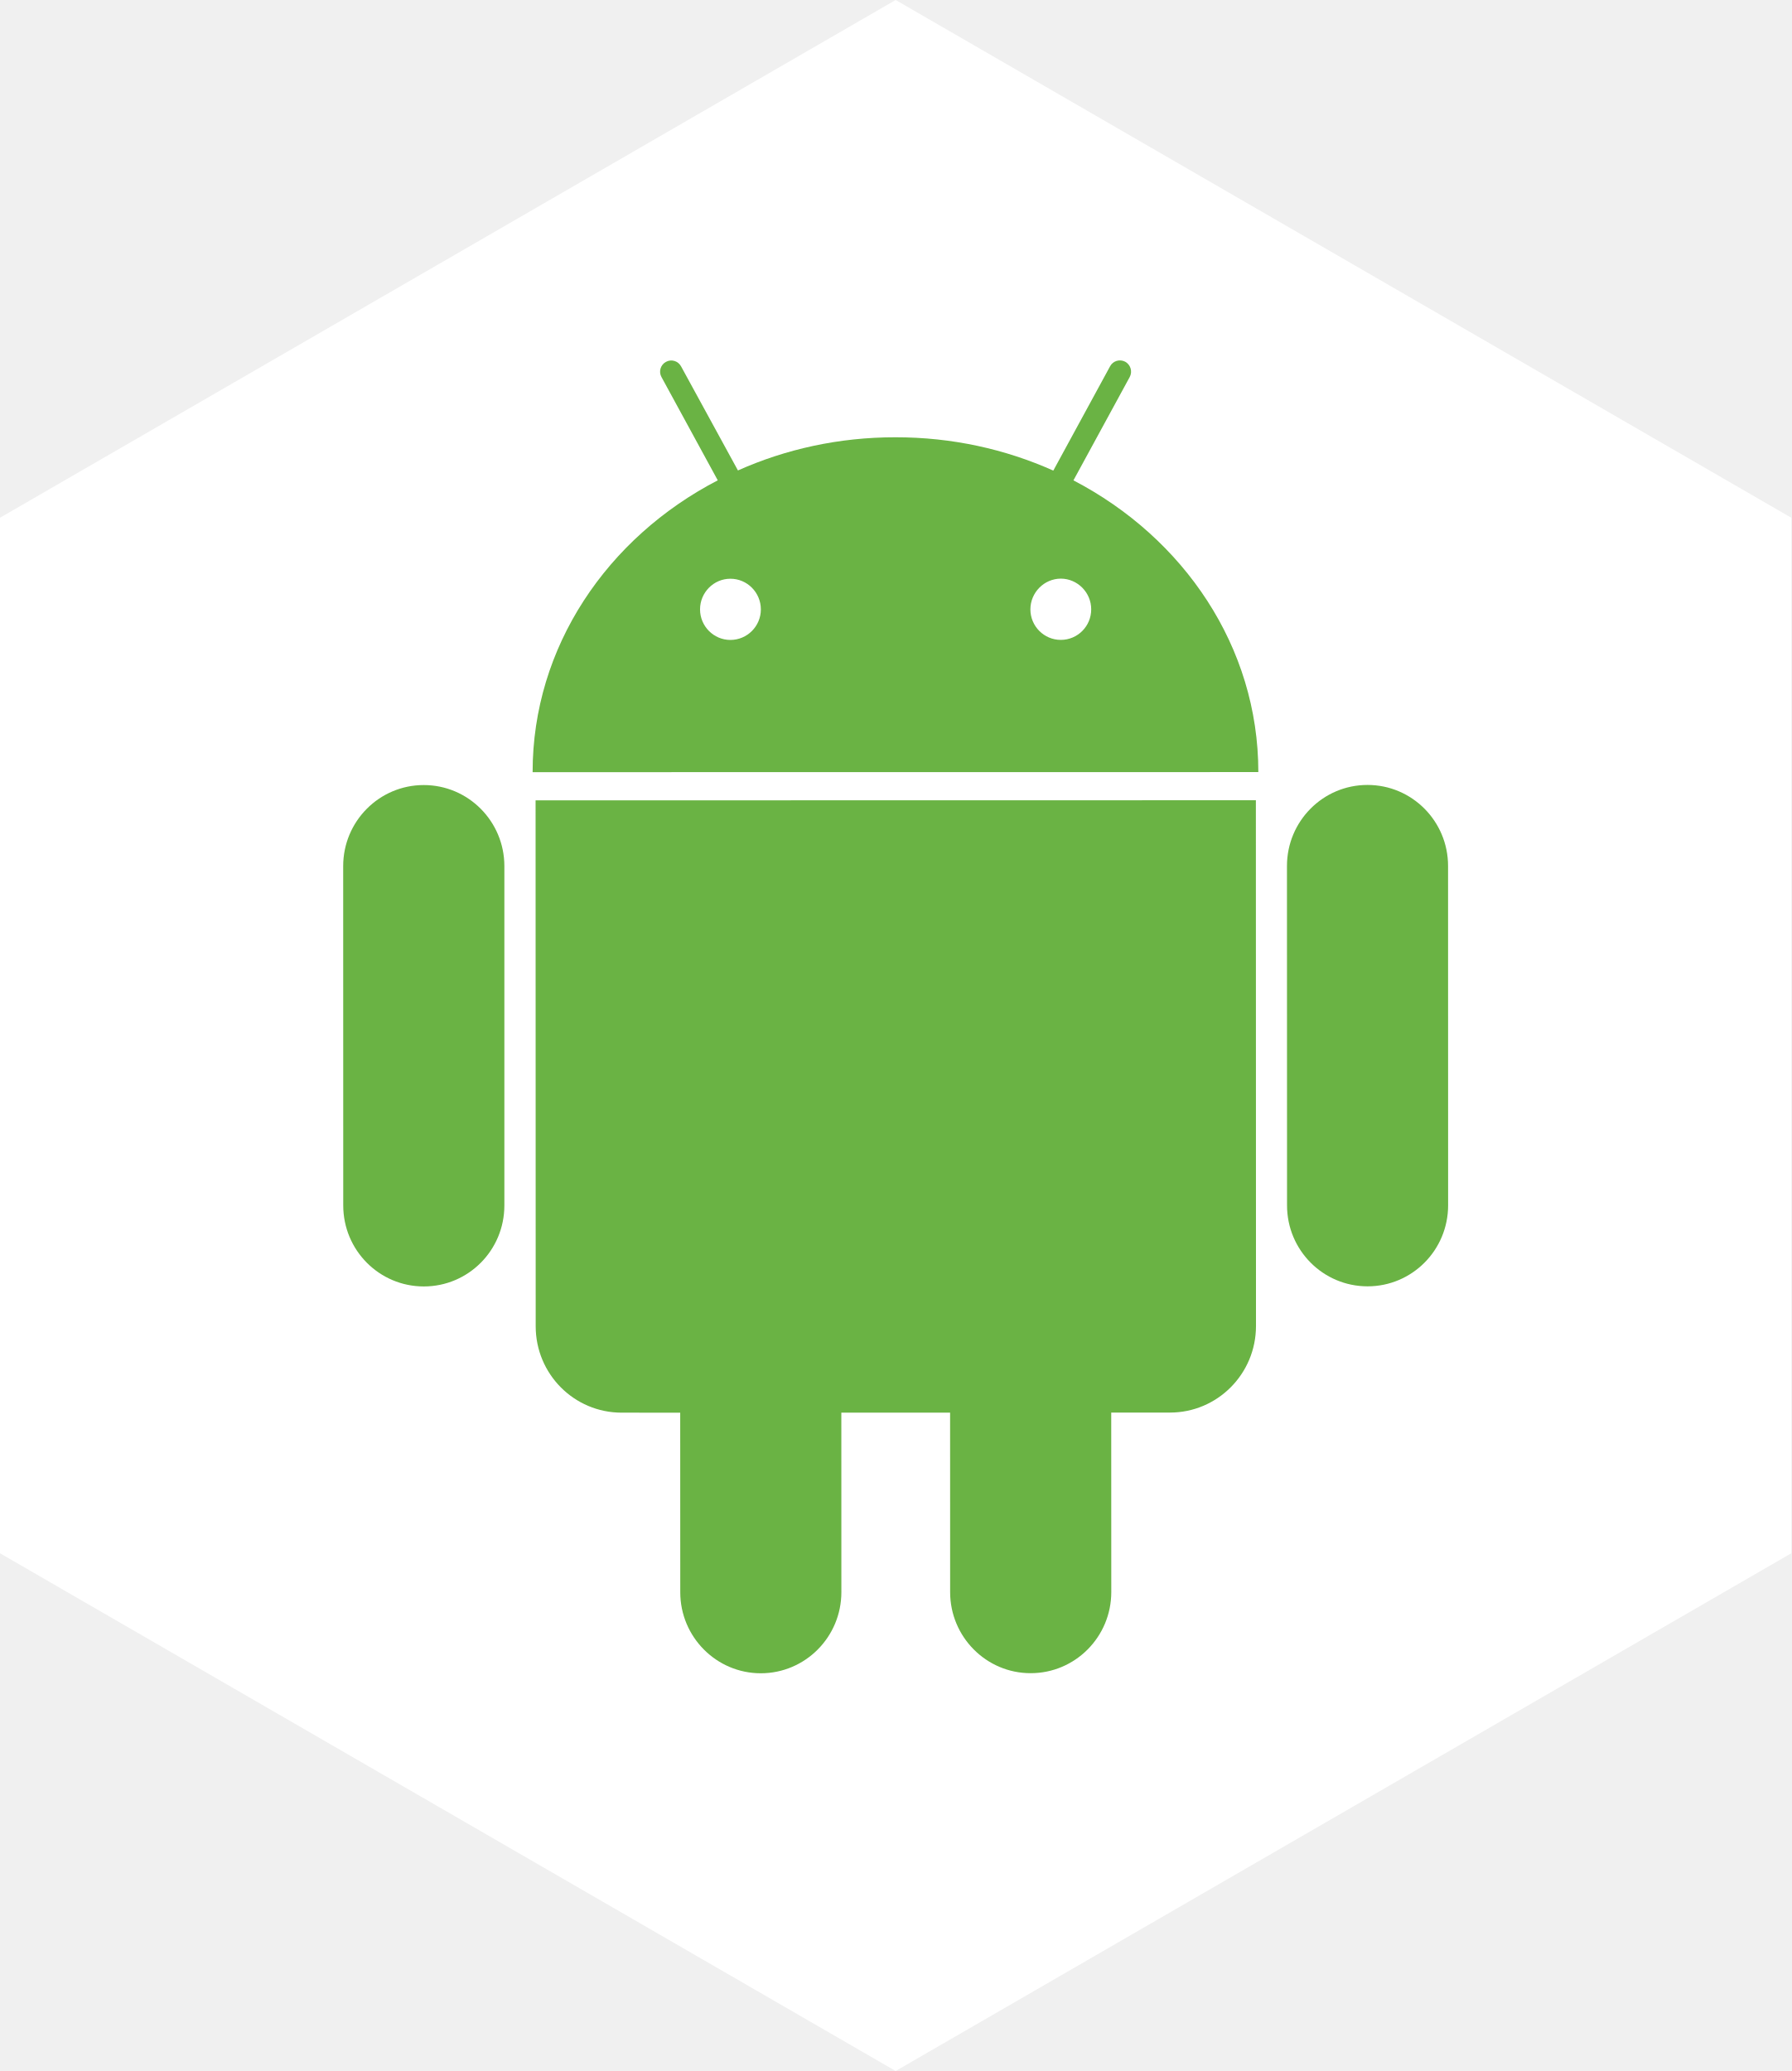
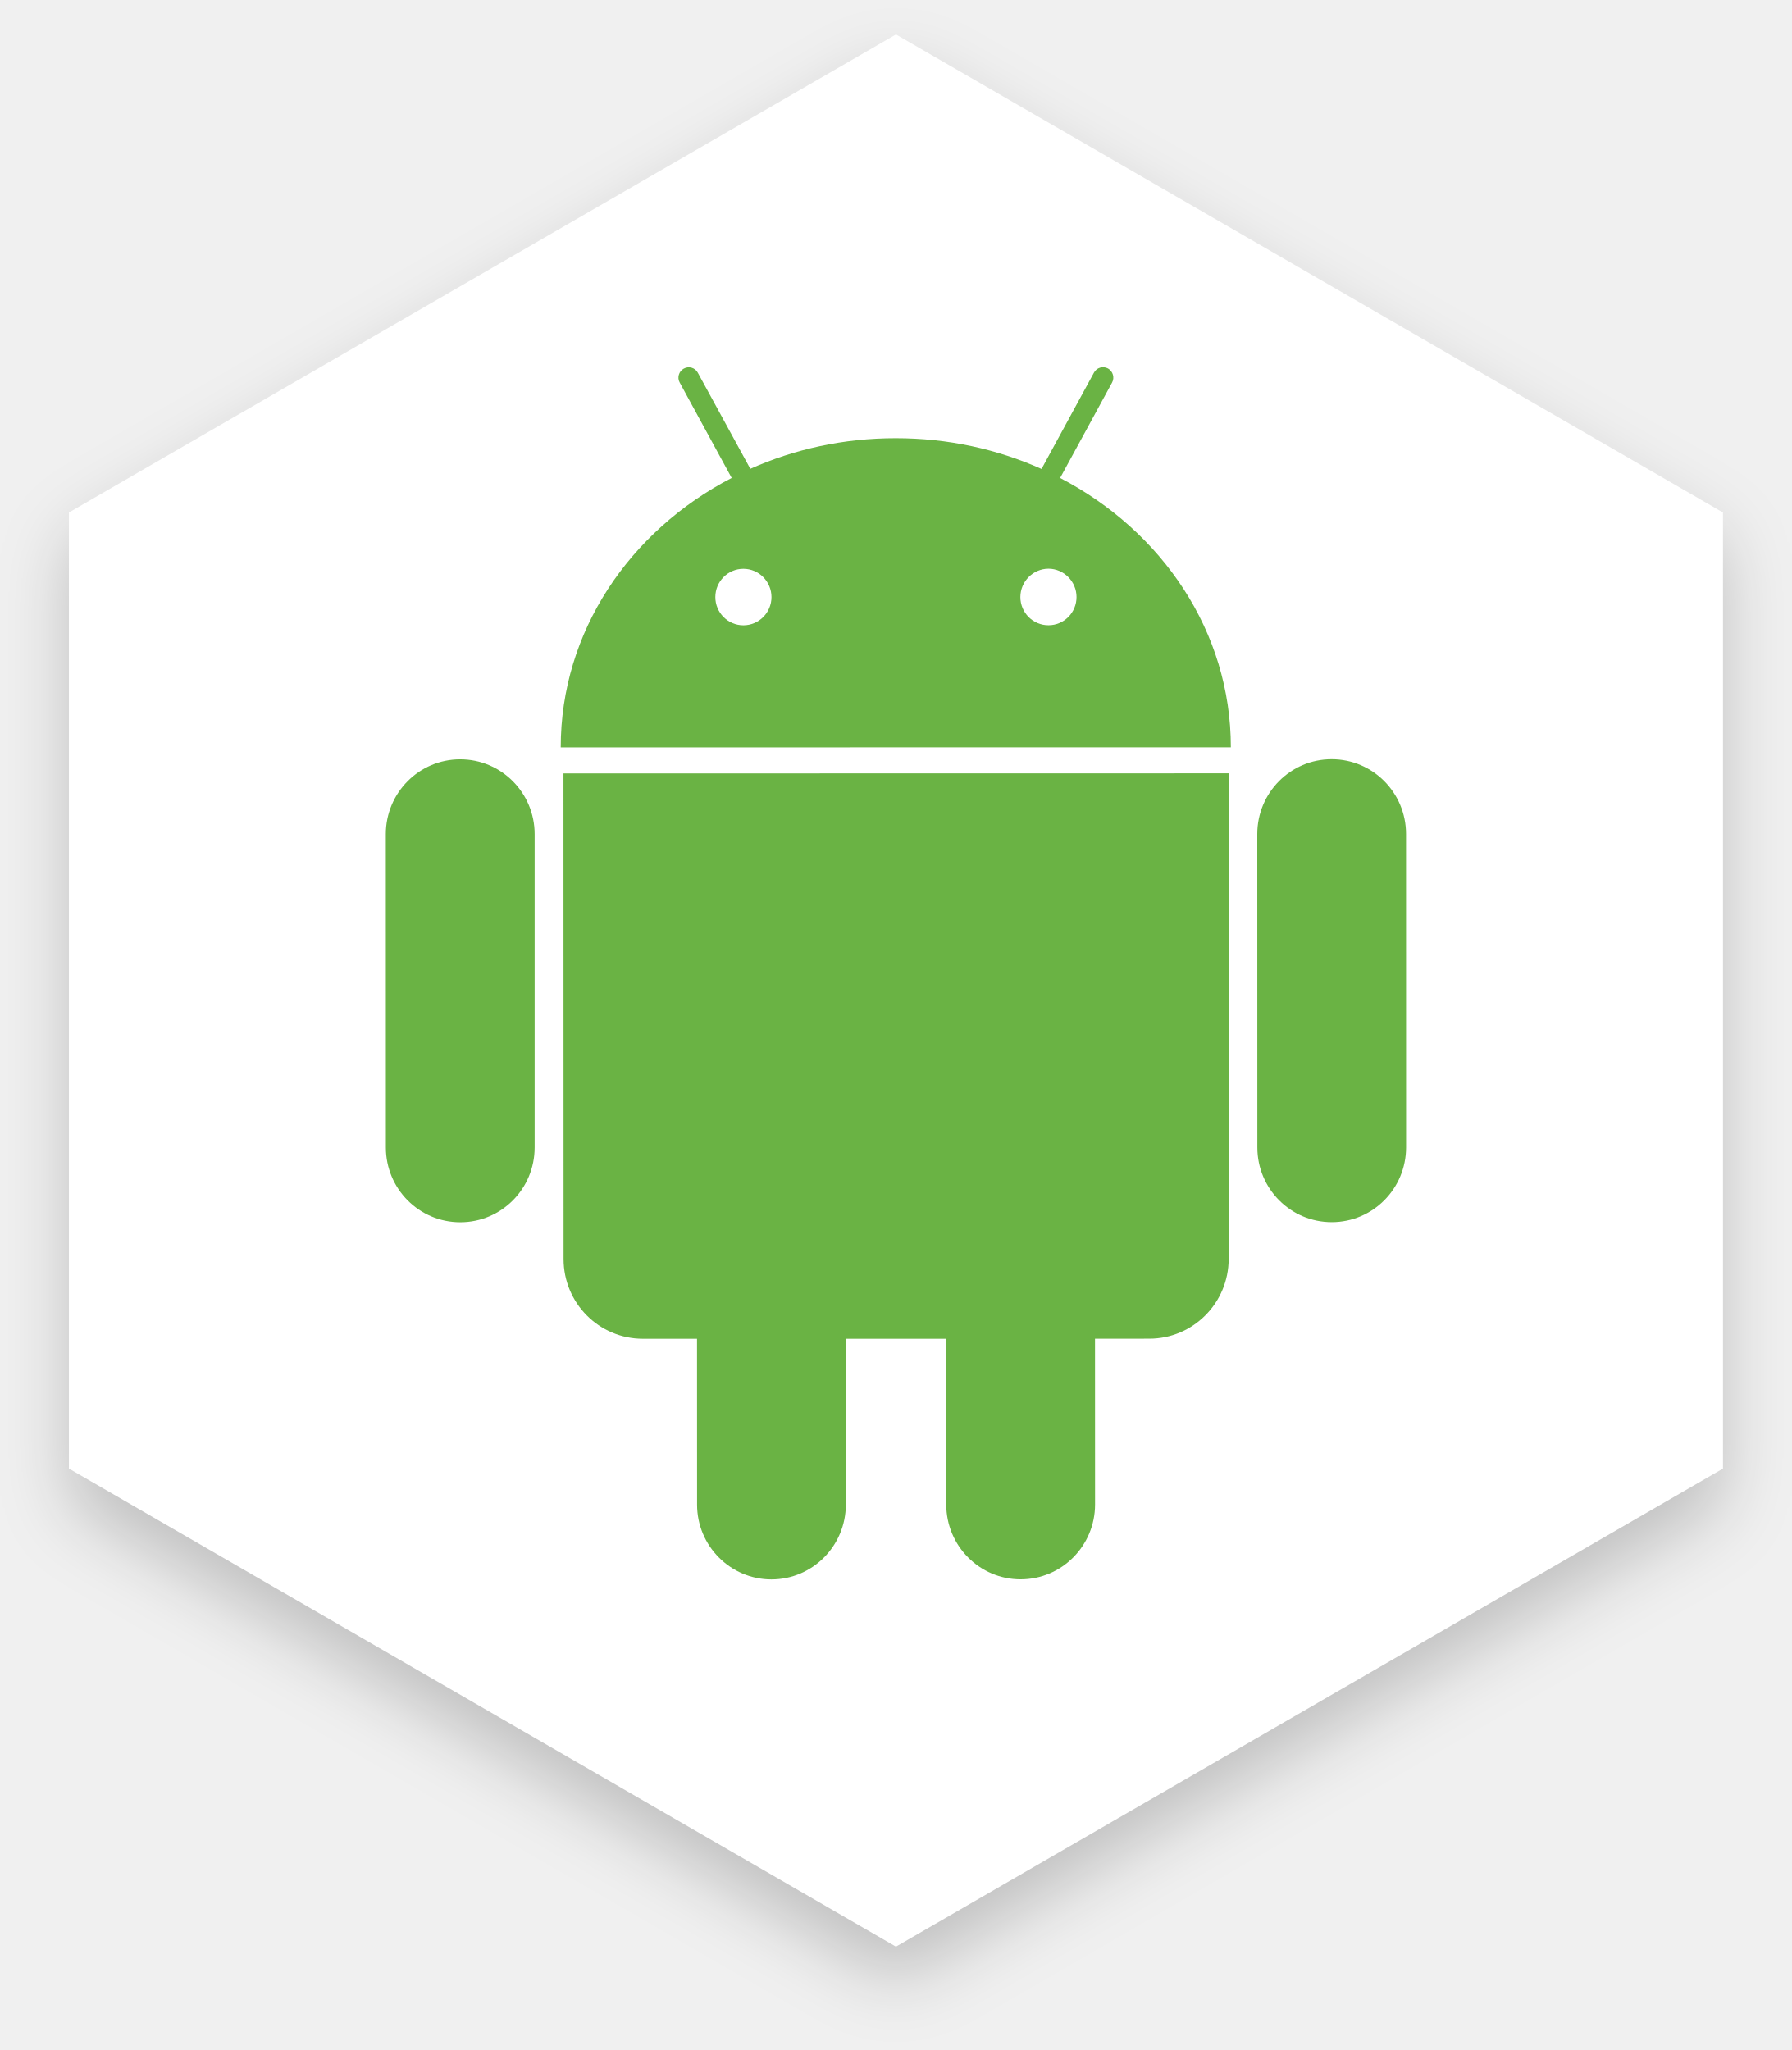
- <svg xmlns="http://www.w3.org/2000/svg" width="96px" height="111px" viewBox="0 0 96 111" version="1.1">
-   <defs />
+ <svg xmlns="http://www.w3.org/2000/svg" xmlns:xlink="http://www.w3.org/1999/xlink" width="104px" height="119px" viewBox="0 0 104 119" version="1.1">
+   <defs>
+     <polygon id="path-1" points="48 0 96 27.75 96 83.25 48 111 -2.35633735e-12 83.25 -2.38653541e-12 27.75" />
+     <filter x="-50%" y="-50%" width="200%" height="200%" filterUnits="objectBoundingBox" id="filter-2">
+       <feOffset dx="0" dy="2" in="SourceAlpha" result="shadowOffsetOuter1" />
+       <feGaussianBlur stdDeviation="2" in="shadowOffsetOuter1" result="shadowBlurOuter1" />
+       <feColorMatrix values="0 0 0 0 0   0 0 0 0 0   0 0 0 0 0  0 0 0 0.2 0" type="matrix" in="shadowBlurOuter1" />
+     </filter>
+   </defs>
  <g id="Page-1" stroke="none" stroke-width="1" fill="none" fill-rule="evenodd">
-     <g id="DesktopHD_Round7_ClientGuides-Copy" transform="translate(-390, -1169)">
-       <g id="clients-copy" transform="translate(390, 1169)">
+     <g id="DesktopHD_Round7_ClientGuides-Copy" transform="translate(-385, -1065)">
+       <g id="clients-copy" transform="translate(389, 1067)">
        <g id="row1">
          <g id="android">
-             <polygon id="Polygon" fill="#FFFFFF" points="48 0 96 27.75 96 83.25 48 111 -2.35633735e-12 83.25 -2.38653541e-12 27.75" />
+             <g id="Polygon">
+               <use fill="black" fill-opacity="1" filter="url(#filter-2)" xlink:href="#path-1" />
+               <use fill="#FFFFFF" fill-rule="evenodd" xlink:href="#path-1" />
+             </g>
            <g id="android-plain" transform="translate(18, 19)" fill="#6AB344">
              <path d="M4.709,23.077 C2.325,23.076 0.392,25.024 0.392,27.42 L0.395,45.606 C0.395,48.01 2.329,49.951 4.714,49.95 C7.099,49.95 9.032,48.01 9.03,45.606 L9.03,27.418 C9.029,25.022 7.094,23.076 4.709,23.077 L4.709,23.077 Z M39.528,6.746 L42.542,1.211 C42.702,0.921 42.597,0.553 42.306,0.389 C42.012,0.233 41.649,0.339 41.493,0.63 L38.449,6.223 C35.888,5.077 33.021,4.434 29.988,4.437 C26.964,4.434 24.098,5.075 21.548,6.215 L18.5,0.636 C18.342,0.342 17.977,0.235 17.689,0.396 C17.396,0.555 17.289,0.924 17.452,1.212 L20.466,6.744 C14.543,9.816 10.541,15.668 10.544,22.386 L49.437,22.382 C49.438,15.666 45.443,9.826 39.528,6.746 L39.528,6.746 Z M21.142,15.299 C20.248,15.298 19.517,14.565 19.517,13.66 C19.517,12.759 20.245,12.018 21.144,12.019 C22.046,12.018 22.775,12.759 22.776,13.66 C22.776,14.564 22.045,15.299 21.142,15.299 L21.142,15.299 Z M38.852,15.296 C37.953,15.298 37.221,14.564 37.221,13.657 C37.225,12.758 37.952,12.017 38.852,12.013 C39.747,12.016 40.481,12.758 40.48,13.657 C40.482,14.563 39.751,15.297 38.852,15.296 L38.852,15.296 Z M10.703,23.897 L10.709,52.081 C10.708,54.645 12.769,56.715 15.316,56.715 L18.454,56.716 L18.457,66.339 C18.456,68.735 20.393,70.683 22.772,70.683 C25.158,70.683 27.091,68.733 27.091,66.336 L27.089,56.715 L32.918,56.714 L32.92,66.336 C32.92,68.73 34.857,70.682 37.236,70.678 C39.622,70.679 41.556,68.73 41.556,66.332 L41.553,56.712 L44.701,56.71 C47.242,56.711 49.309,54.639 49.311,52.075 L49.305,23.891 L10.703,23.897 L10.703,23.897 Z M59.605,27.414 C59.605,25.014 57.672,23.07 55.287,23.071 C52.903,23.069 50.971,25.016 50.971,27.415 L50.975,45.602 C50.974,48.003 52.906,49.944 55.292,49.944 C57.676,49.944 59.608,48.003 59.608,45.6 L59.605,27.414 Z" id="Shape" />
            </g>
          </g>
        </g>
      </g>
    </g>
  </g>
</svg>
